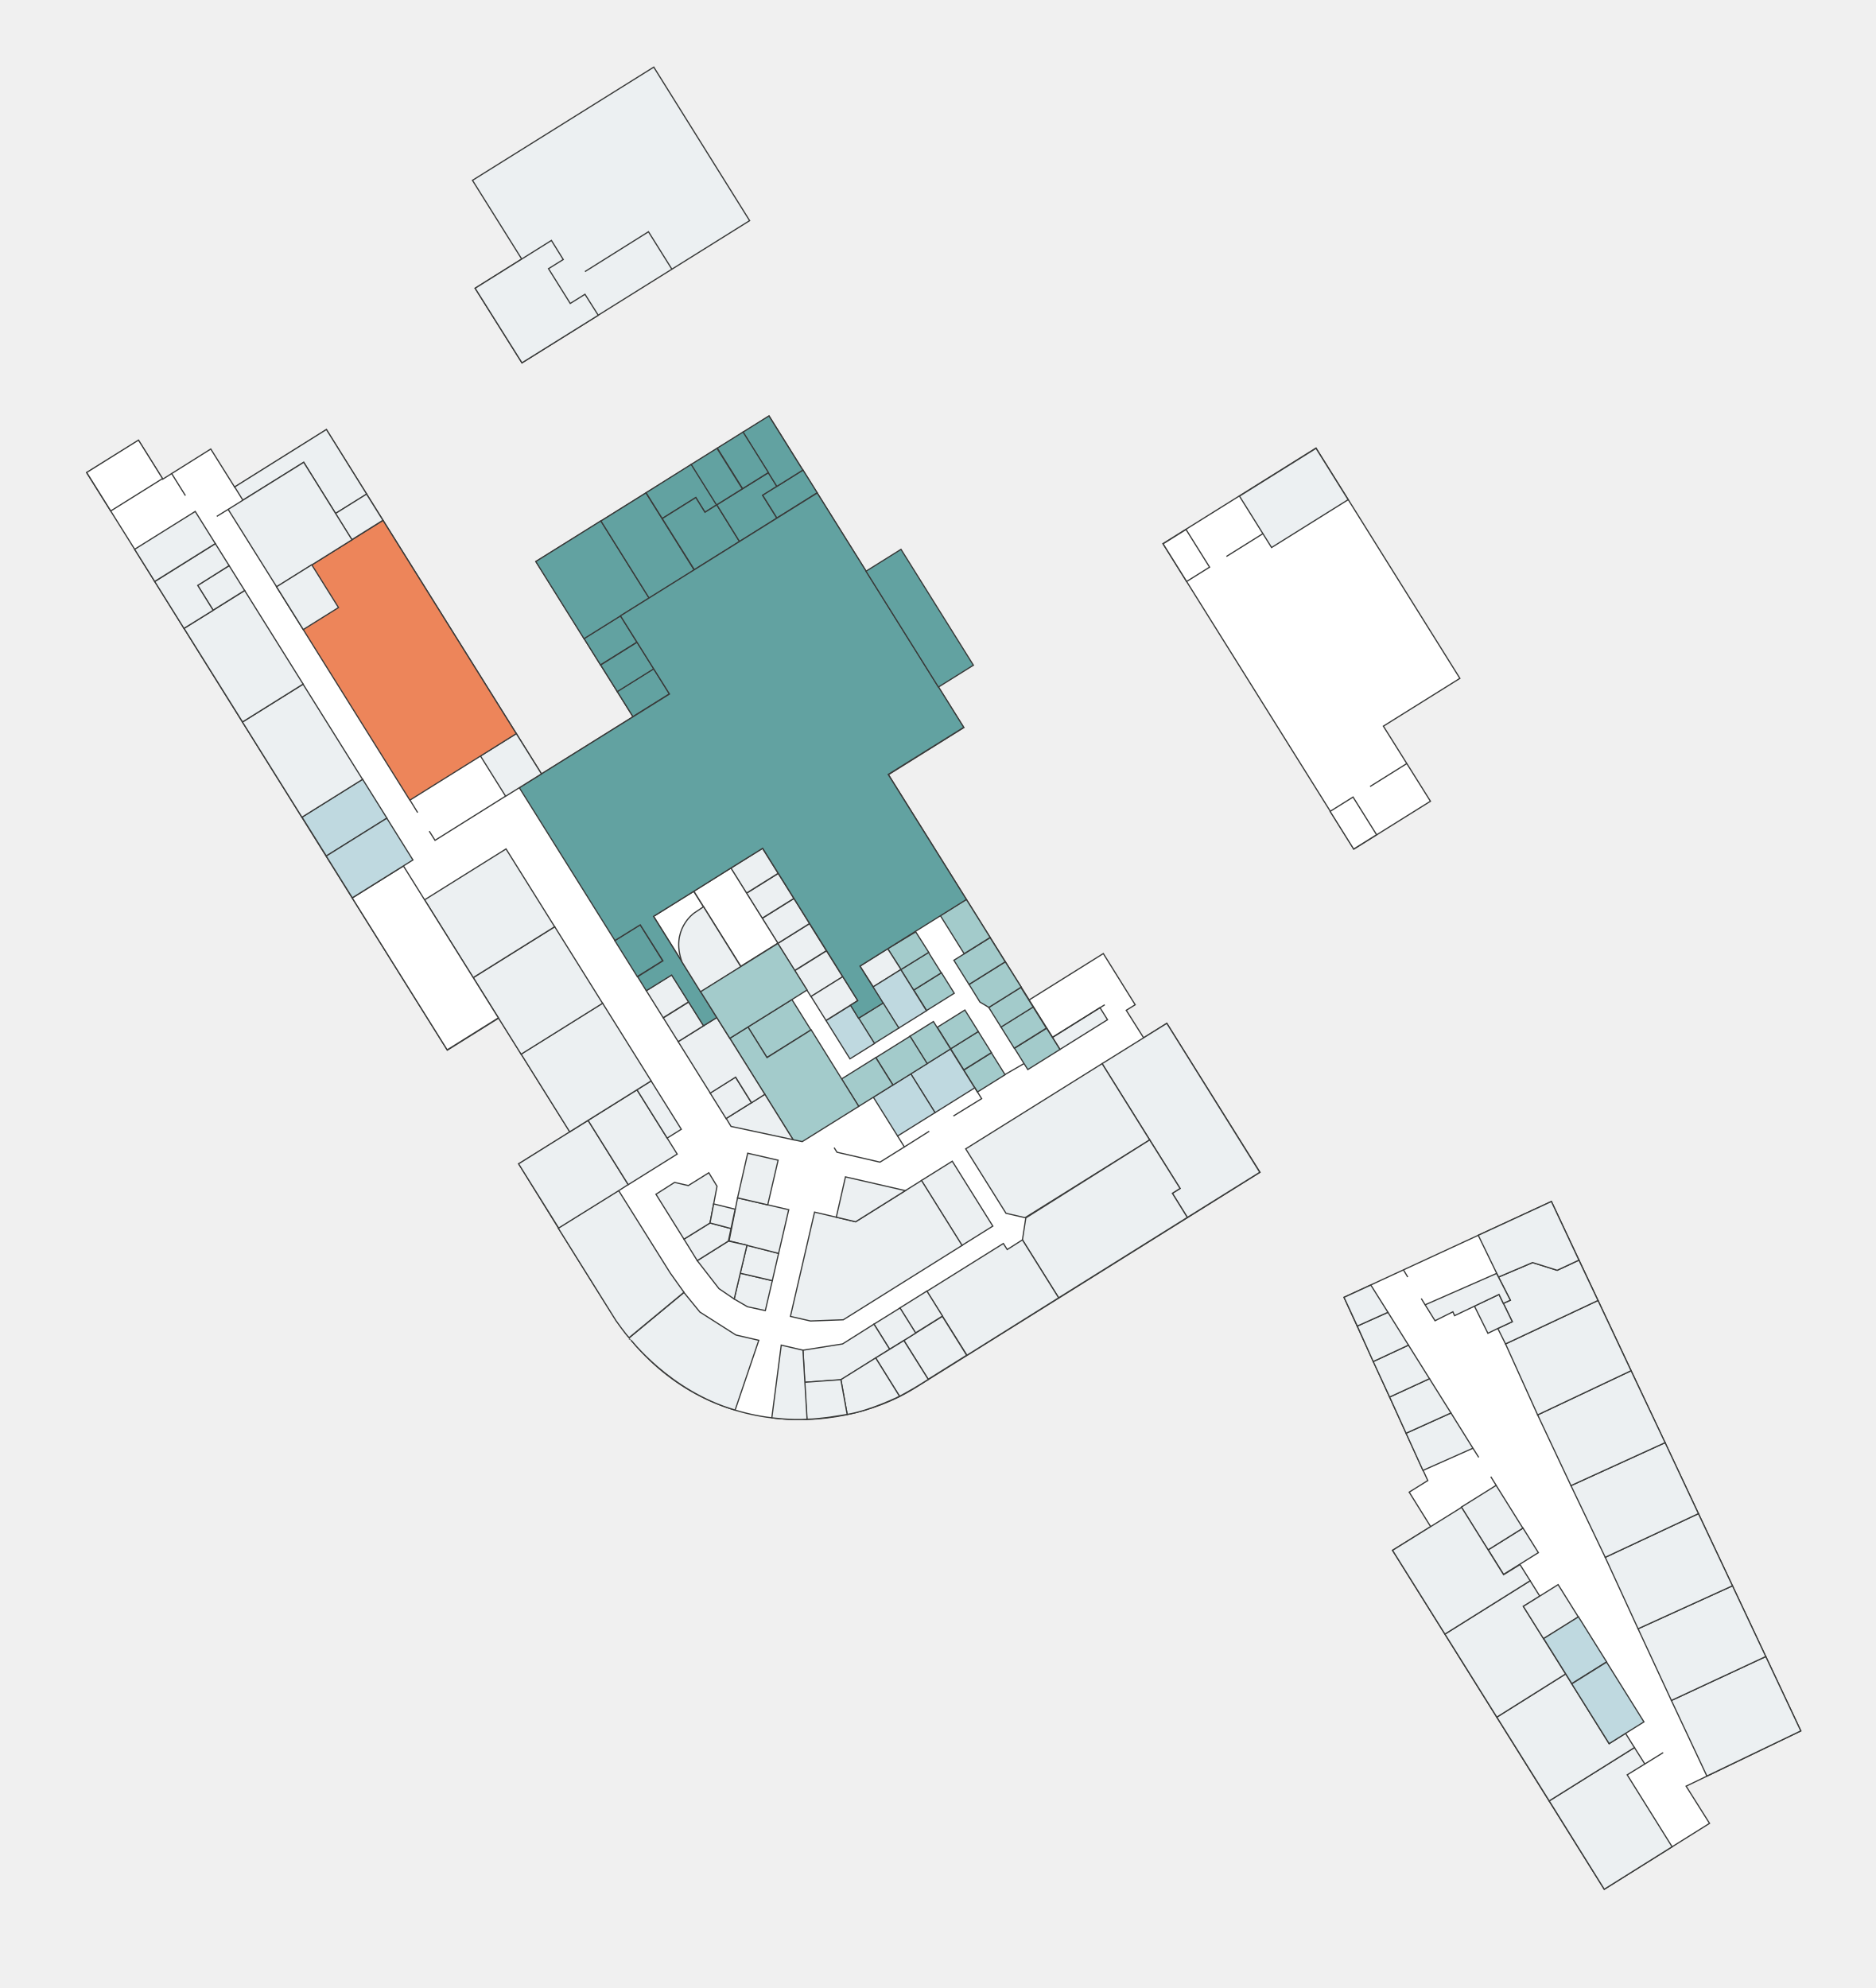
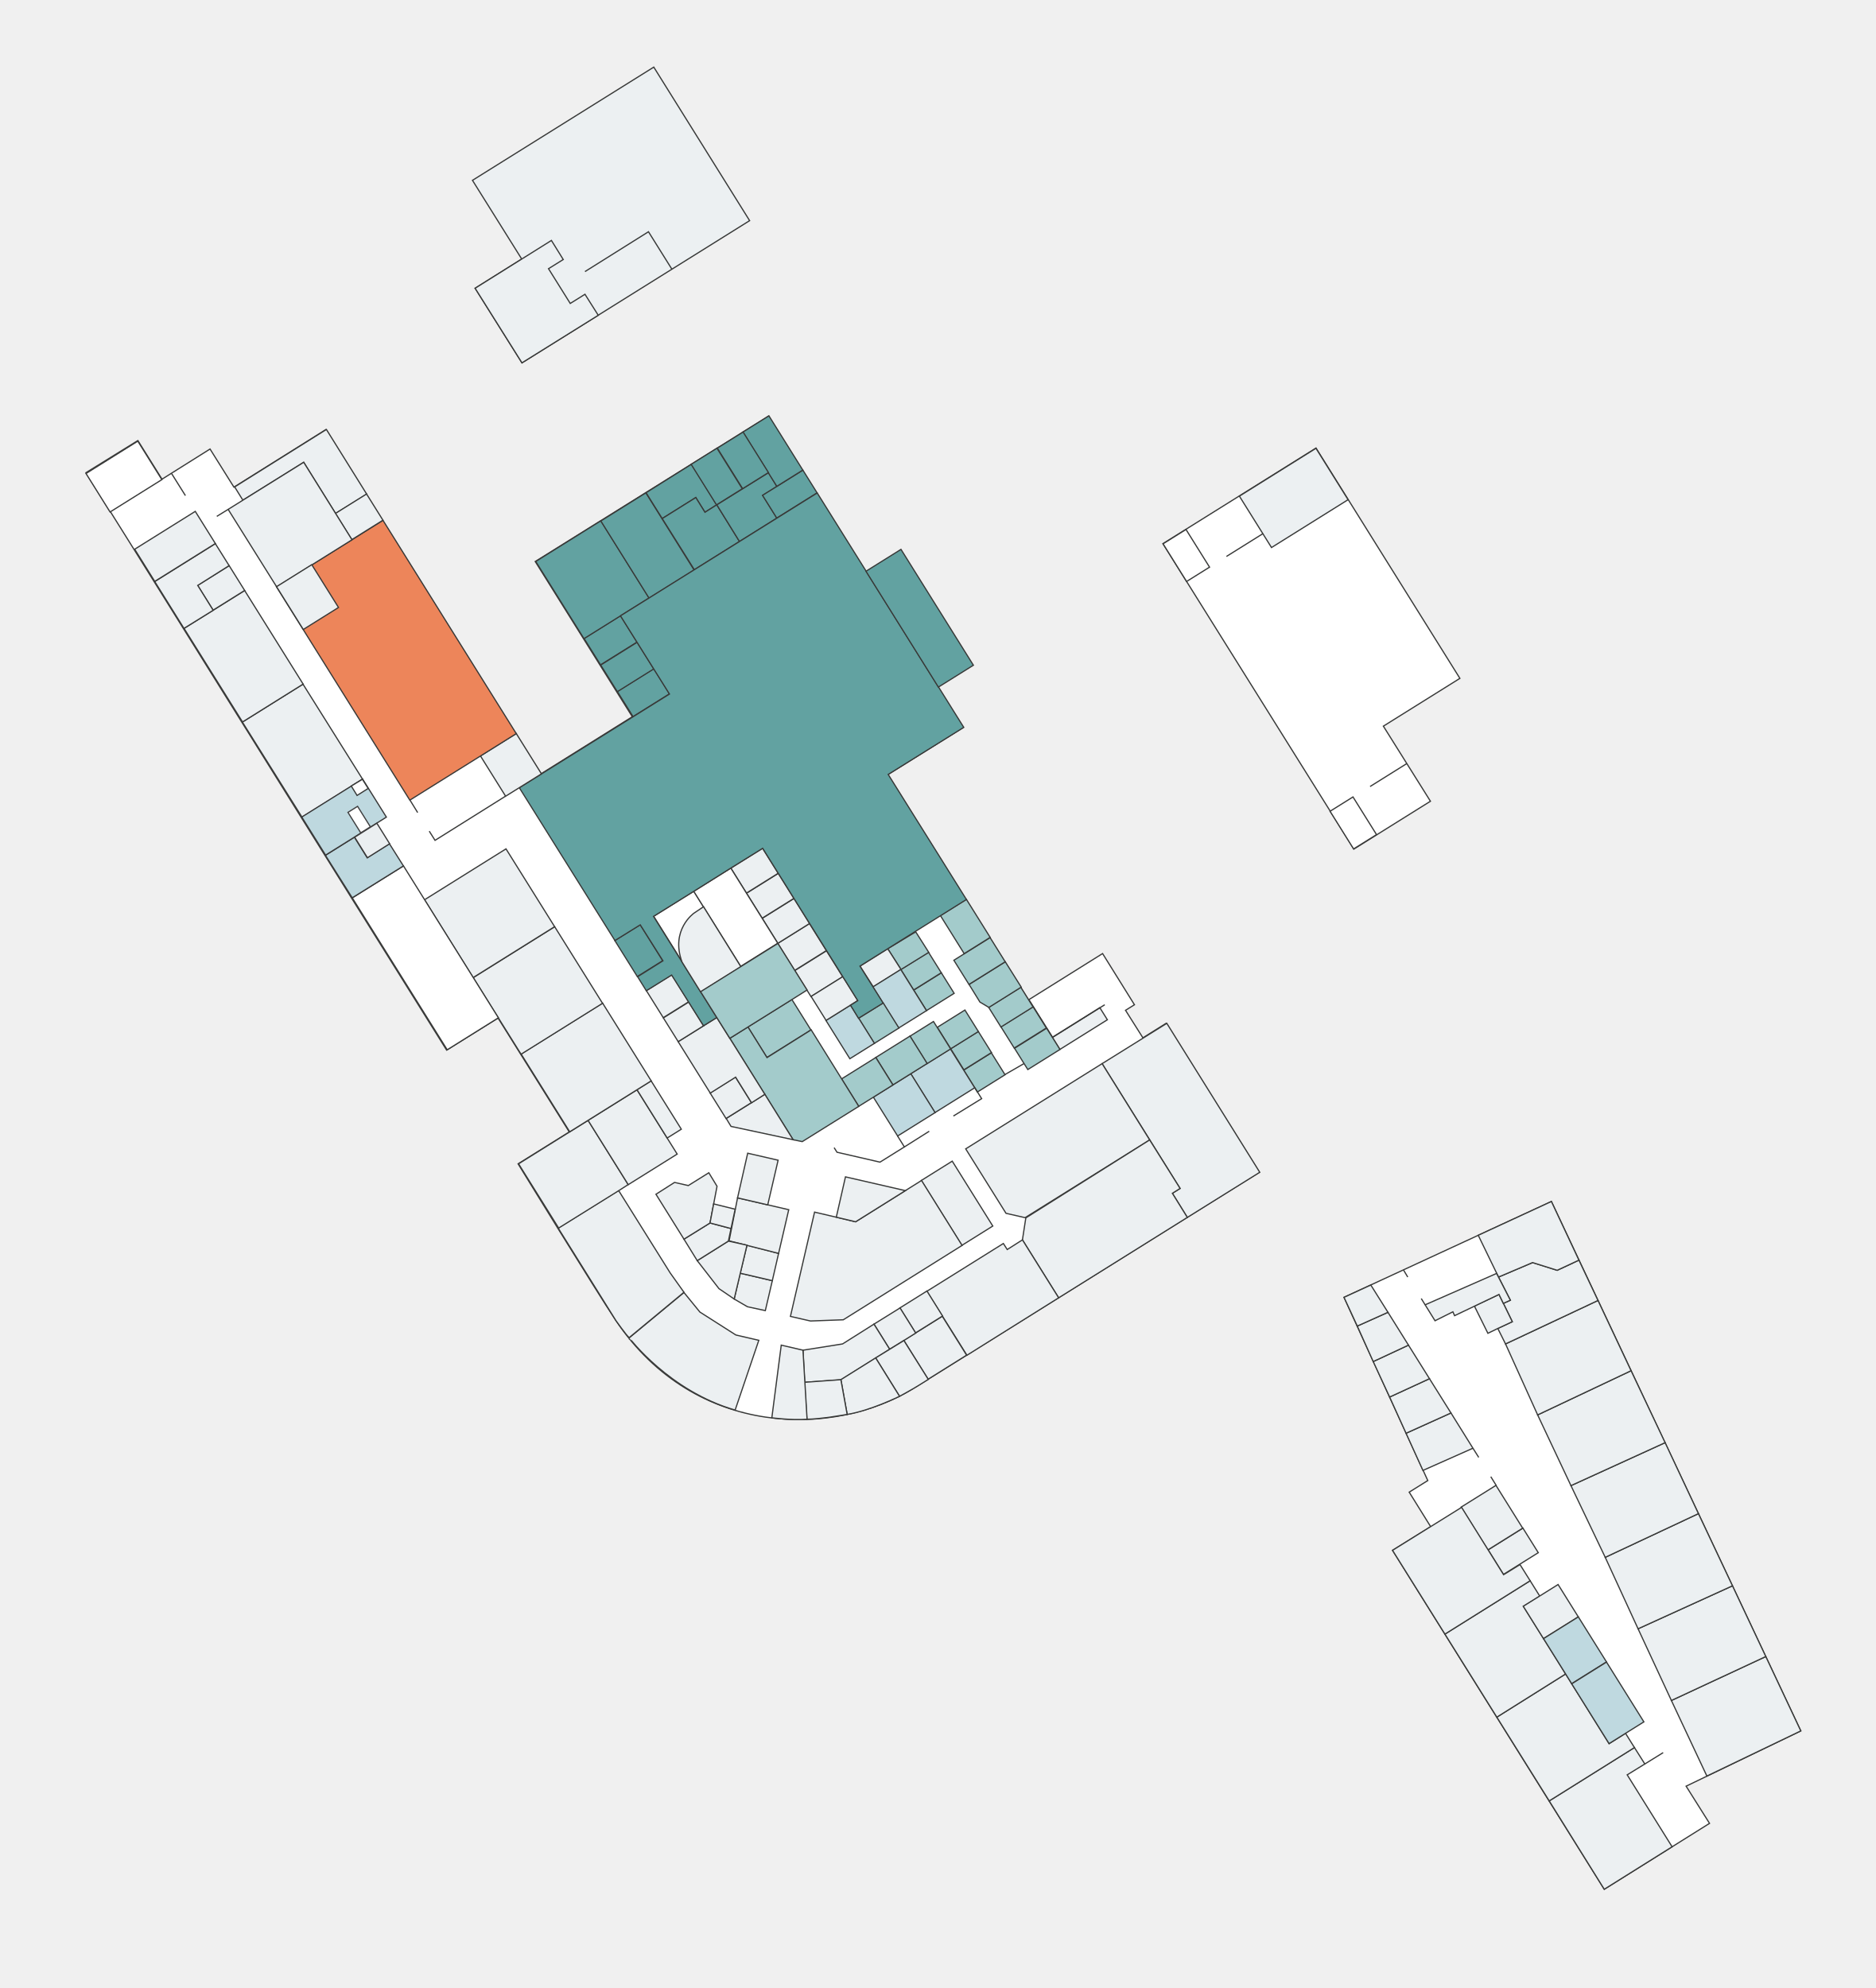
<svg xmlns="http://www.w3.org/2000/svg" version="1.1" id="Layer_1" x="0px" y="0px" viewBox="0 0 777 823.5" style="enable-background:new 0 0 777 823.5;" xml:space="preserve">
  <style type="text/css">
	.st0{fill:#FFFFFF;stroke:#383938;stroke-width:0.5;stroke-miterlimit:10;}
	.st1{fill:#ECF0F2;stroke:#383938;stroke-width:0.5;stroke-miterlimit:10;}
	.st2{fill:#BFD9E0;stroke:#383938;stroke-width:0.5;stroke-miterlimit:10;}
	.st3{fill:#A3CBCB;stroke:#383938;stroke-width:0.5;stroke-miterlimit:10;}
	.st4{fill:#62A2A1;stroke:#383938;stroke-width:0.5;stroke-miterlimit:10;}
	.st5{fill:#ED855A;stroke:#383938;stroke-width:0.5;stroke-miterlimit:10;}
	.st6{fill:none;stroke:#383938;stroke-width:0.5;stroke-miterlimit:10;}
+ 	.st7{fill:#BED8DF;stroke:#383838;stroke-width:0.5;stroke-miterlimit:10;}
+ 	.st8{fill:#EBEFF1;stroke:#383838;stroke-width:0.5;stroke-miterlimit:10;}
+ 	.st9{fill:#FFFFFF;stroke:#404041;stroke-width:0.5;stroke-miterlimit:10;}
</style>
-   <g id="locaux">
-     <polygon class="st0" points="642.6,497.7 745.9,717 698.4,739.9 708.1,755.3 664.5,782.6 576.8,642.2 592.6,632.4 583.7,618.1   591.4,613.3 556.7,537.4  " />
-     <path class="st0" d="M35.9,195.8l17.8,28.4l91.9,147.3l39.7,63.5l21.3-13.3l29.5,47.2l-21.2,13.2c0,0,32.4,52.8,40.5,64.9   c33.2,49.3,90.9,47.9,122.8,28.4c6-3.7,143.7-89.8,143.7-89.8l-38.6-61.7l-9.6,6l-7.2-11.4l3.7-2.3l-13.2-21.2l-30.7,19.2   l-58.3-93.3l31.2-19.5l-80.6-129L222,232.6l40.2,64.3l-37.9,23.7l-89.1-142.6l-38,23.8l-9.9-15.8l-19.9,12.5l-10-16L35.9,195.8z" />
-     <polygon class="st1" points="707,735.7 692.3,704.4 731.4,686.2 745.9,717  " />
-     <polygon class="st1" points="692.3,704.4 678.5,674.7 717.6,656.9 731.4,686.2  " />
-     <polygon class="st1" points="678.5,674.7 664.9,645.1 703.5,627 717.6,656.9  " />
-     <polygon class="st1" points="703.5,627 689.7,597.6 650.7,615.4 664.9,645.1  " />
-     <polygon class="st1" points="650.7,615.4 636.9,586.1 675.6,567.8 689.7,597.6  " />
-     <polygon class="st1" points="636.9,586.1 623.6,556.7 661.9,538.7 675.6,567.8  " />
-     <polygon class="st1" points="623.6,556.7 620.4,550.3 626.4,547.5 622.7,539.9 625.6,538.6 620.7,529 634.8,523 645,526.2 654,522   661.9,538.7  " />
-     <polygon class="st1" points="620.7,529 612.3,511.7 642.6,497.7 654,522 645,526.2 634.8,523  " />
-     <polygon class="st1" points="692.6,765 674,735.2 681.3,730.7 677,723.9 641.7,746 664.5,782.6  " />
-     <polygon class="st1" points="666.5,722.3 648.5,693.4 620,711.3 641.7,746 677,723.9 673.3,718  " />
-     <polygon class="st1" points="648.5,693.4 631,665.4 637.8,661.2 633.8,654.8 598.5,676.9 620,711.3  " />
-     <rect x="633.9" y="659.7" transform="matrix(0.848 -0.5299 0.5299 0.848 -256.1552 441.89)" class="st1" width="17" height="15.8" />
-     <rect x="644" y="672.6" transform="matrix(0.848 -0.5299 0.5299 0.848 -263.1331 449.6398)" class="st2" width="17" height="22" />
-     <rect x="618.4" y="636.6" transform="matrix(0.848 -0.5299 0.5299 0.848 -245.3128 429.8466)" class="st1" width="17" height="12" />
-     <rect x="609.6" y="618.2" transform="matrix(0.848 -0.5299 0.5299 0.848 -239.234 423.0944)" class="st1" width="17" height="20.9" />
-     <rect x="657.5" y="690.8" transform="matrix(0.848 -0.5299 0.5299 0.848 -272.5693 460.1216)" class="st2" width="17" height="29.2" />
-     <polygon class="st1" points="633.8,654.8 629.6,648.1 622.8,652.3 605.4,624.4 576.8,642.2 598.5,676.9  " />
-     <polygon class="st1" points="589.4,609.1 610.1,599.9 601,585.3 582.4,593.7  " />
-     <polygon class="st1" points="601,585.3 592.1,571.1 575.6,578.7 582.4,593.7  " />
-     <polygon class="st1" points="592.1,571.1 583.4,557.2 568.8,564 575.6,578.7  " />
-     <polygon class="st1" points="583.4,557.2 574.9,543.6 562.2,549.3 568.8,564  " />
-     <polygon class="st1" points="574.9,543.6 567.8,532.3 556.7,537.4 562.2,549.3  " />
-     <polygon class="st1" points="620.4,550.3 616.3,552.3 610.7,541 620.9,536.2 626.4,547.5  " />
-     <polygon class="st1" points="622.7,539.9 625.6,538.6 619.9,527.5 590.3,540.5 594.4,547.1 601.8,543.4 602.5,545 620.9,536.2  " />
-     <polygon class="st1" points="483.3,423.9 456.5,440.6 488.8,492.3 485.6,494.3 491.8,504.3 521.8,485.6  " />
-     <polygon class="st1" points="456.5,440.6 400,475.9 416.7,502.6 424.6,504.4 476.2,472.2  " />
-     <polygon class="st1" points="476.2,472.2 488.8,492.3 485.6,494.3 491.8,504.3 438.5,537.6 423.5,513.6 424.9,504.5  " />
-     <polygon class="st1" points="423.5,513.6 417.2,517.6 415.6,515.1 383.9,534.9 400.5,561.4 438.5,537.6  " />
-     <rect x="378" y="548.8" transform="matrix(0.848 -0.5299 0.5299 0.848 -236.9679 290.1552)" class="st1" width="18.8" height="19" />
-     <rect x="375" y="537.4" transform="matrix(0.848 -0.5299 0.5299 0.848 -230.0398 284.7951)" class="st1" width="13.2" height="12.2" />
-     <polygon class="st1" points="372.8,541.8 362,548.5 368.5,558.9 374.5,555.2 379.3,552.2  " />
-     <polygon class="st1" points="362,548.5 349,556.7 332.6,559.3 333.3,572.6 348.3,571.6 368.5,558.9  " />
-     <path class="st1" d="M362.7,562.5l9.9,15.9c0,0,4.8-2.6,7.4-4.2l4.5-2.8l-10.1-16.1L362.7,562.5z" />
-     <path class="st1" d="M372.6,578.4c0,0-12.2,6-21.7,7.5l-2.6-14.4l14.4-9L372.6,578.4z" />
-     <path class="st1" d="M350.9,585.9c0,0-11.1,2-16.7,2l-1-15.3l15.1-1.1L350.9,585.9z" />
-     <path class="st1" d="M332.6,559.3l-9-2.1l-3.9,30.1c0,0,8.1,1.1,14.6,0.6L332.6,559.3z" />
-     <path class="st1" d="M304.5,584.1l9.8-28.9l-9.5-2.2l-14.9-9.5l-6.6-8.1l-22.7,18.8C260.6,554.1,277.1,576.2,304.5,584.1z" />
-     <path class="st1" d="M260.6,554.1l22.7-18.8l-5.7-8l-21.4-34.2l-25,15.6l23.9,38.3C255.2,547.1,259.3,553,260.6,554.1z" />
-     <polygon class="st1" points="256.3,493.2 260.2,490.7 243.6,464.1 214.8,482.1 231.4,508.7  " />
-     <rect x="250.1" y="455.4" transform="matrix(0.848 -0.5299 0.5299 0.848 -209.8109 210.4486)" class="st1" width="23.9" height="31.4" />
-     <rect x="269.6" y="447.8" transform="matrix(0.848 -0.5299 0.5299 0.848 -202.0655 214.5482)" class="st1" width="6.9" height="23.6" />
-     <rect x="388.9" y="482.6" transform="matrix(0.848 -0.5299 0.5299 0.848 -203.8829 285.8496)" class="st1" width="15.1" height="31.7" />
-     <polygon class="st1" points="381.7,489 354.4,506.1 337.4,502.1 327.4,545.3 335.7,547.2 349.3,546.7 398.5,515.9  " />
-     <polygon class="st1" points="375,493.2 350.2,487.5 346.4,504.2 354.4,506.1  " />
-     <polygon class="st1" points="317,542.9 309.6,541.3 304.1,538.1 306.6,527.4 319.9,530.5  " />
-     <polygon class="st1" points="319.9,530.5 322.5,519.2 309.4,515.8 306.6,527.4  " />
-     <polygon class="st1" points="322.5,519.2 326.7,501.1 305.5,496.2 302,514  " />
-     <polygon class="st1" points="301.7,514.1 288.8,522.2 297.8,533.8 304.1,538.1 309.4,515.8  " />
-     <polygon class="st1" points="302.8,508.9 294.1,506.6 283.3,513.3 288.8,522.2 301.7,514.1  " />
-     <polygon class="st1" points="318,499.1 322.3,480.6 309.7,477.7 305.5,496.2  " />
-     <polygon class="st1" points="283.3,513.3 271.7,494.7 279.4,489.8 285.1,491.1 293.6,485.8 297,491.4 294.1,506.6  " />
-     <polygon class="st1" points="295.6,498.7 304.5,500.9 302.8,508.9 294.1,506.6  " />
-     <rect x="435.8" y="423.1" transform="matrix(0.848 -0.5299 0.5299 0.848 -157.8211 301.8331)" class="st1" width="23.2" height="5.9" />
-     <rect x="421.8" y="429.3" transform="matrix(0.848 -0.5299 0.5299 0.848 -164.9592 293.6989)" class="st3" width="15.7" height="10.4" />
-     <rect x="416.2" y="420.4" transform="matrix(0.848 -0.5299 0.5299 0.848 -161.1167 289.4315)" class="st3" width="15.7" height="10.4" />
-     <rect x="410.9" y="412.4" transform="matrix(0.848 -0.5299 0.5299 0.848 -157.4278 285.3348)" class="st3" width="15.7" height="9.6" />
-     <polygon class="st3" points="423,408.9 409.6,417.3 405.9,415.1 401.4,407.8 416.4,398.4  " />
-     <rect x="396.9" y="392.2" transform="matrix(0.848 -0.5299 0.5299 0.848 -149.2928 275.5107)" class="st3" width="17.7" height="11.8" />
-     <rect x="393.5" y="374.5" transform="matrix(0.848 -0.5299 0.5299 0.848 -142.642 270.217)" class="st3" width="12.7" height="18.6" />
-     <rect x="401" y="438.9" transform="matrix(0.848 -0.5299 0.5299 0.848 -173.4264 283.571)" class="st3" width="13.5" height="10.7" />
-     <rect x="395.5" y="430.1" transform="matrix(0.848 -0.5299 0.5299 0.848 -169.5432 279.293)" class="st3" width="13.5" height="10.3" />
-     <rect x="390" y="421.2" transform="matrix(0.848 -0.5299 0.5299 0.848 -165.7009 275.0255)" class="st3" width="13.5" height="10.5" />
-     <rect x="380.8" y="438.2" transform="matrix(0.848 -0.5299 0.5299 0.848 -177.9052 274.9865)" class="st2" width="19.4" height="19" />
-     <rect x="365.4" y="448.2" transform="matrix(0.848 -0.5299 0.5299 0.848 -185.6374 268.024)" class="st2" width="18.3" height="19" />
-     <rect x="379.6" y="425.2" transform="matrix(0.848 -0.5299 0.5299 0.848 -170.3321 269.8285)" class="st3" width="11.5" height="13.4" />
-     <rect x="365.1" y="432.7" transform="matrix(0.848 -0.5299 0.5299 0.848 -176.1013 264.6331)" class="st3" width="16.7" height="13.4" />
-     <rect x="350.9" y="441.5" transform="matrix(0.848 -0.5299 0.5299 0.848 -182.9293 258.4846)" class="st3" width="16.7" height="13.4" />
-     <rect x="380.2" y="405.8" transform="matrix(0.848 -0.5299 0.5299 0.848 -158.9279 267.4624)" class="st3" width="13.5" height="10" />
-     <rect x="374.8" y="397.3" transform="matrix(0.848 -0.5299 0.5299 0.848 -155.2238 263.3488)" class="st3" width="13.5" height="10" />
-     <polygon class="st3" points="367.7,393 373.2,401.6 384.7,394.5 379.3,386  " />
-     <polygon class="st1" points="356.2,400.2 361.7,408.8 373.2,401.6 367.7,393  " />
-     <rect x="365.9" y="403.7" transform="matrix(0.848 -0.5299 0.5299 0.848 -162.6318 260.4024)" class="st2" width="13.6" height="20.1" />
-     <rect x="358" y="417.7" transform="matrix(0.848 -0.5299 0.5299 0.848 -169.3098 257.2792)" class="st3" width="12" height="12.3" />
-     <rect x="346.2" y="418.2" transform="matrix(0.848 -0.5299 0.5299 0.848 -173.0243 251.5696)" class="st2" width="12" height="18.7" />
-     <rect x="331.4" y="397" transform="matrix(0.848 -0.5299 0.5299 0.848 -162.2021 241.019)" class="st1" width="15.5" height="12.7" />
-     <rect x="337.9" y="407.8" transform="matrix(0.848 -0.5299 0.5299 0.848 -166.6979 246.012)" class="st1" width="15.5" height="11.7" />
-     <rect x="324.5" y="385.7" transform="matrix(0.848 -0.5299 0.5299 0.848 -157.4156 235.7034)" class="st1" width="15.5" height="13.2" />
-     <rect x="317.8" y="375.4" transform="matrix(0.848 -0.5299 0.5299 0.848 -152.7116 230.4801)" class="st1" width="15.5" height="12.2" />
-     <rect x="311.3" y="365" transform="matrix(0.848 -0.5299 0.5299 0.848 -148.1929 225.4616)" class="st1" width="15.5" height="12.2" />
-     <rect x="304.8" y="354.6" transform="matrix(0.848 -0.5299 0.5299 0.848 -143.6734 220.4431)" class="st1" width="15.5" height="12.2" />
-     <rect x="312.1" y="418.6" transform="matrix(0.848 -0.5299 0.5299 0.848 -176.7063 235.8352)" class="st3" width="21.5" height="14.9" />
-     <polygon class="st3" points="309.8,425.4 302.3,430.1 328.5,472.1 332.3,472.9 355.7,458.3 336,426.6 317.7,438.1  " />
-     <polygon class="st1" points="328.5,472.1 302.8,466.6 300.8,463.3 316.8,453.3  " />
-     <rect x="296.5" y="448.5" transform="matrix(0.848 -0.5299 0.5299 0.848 -194.9768 229.5287)" class="st1" width="12.4" height="12.5" />
-     <polygon class="st1" points="316.8,453.3 311.3,456.8 304.7,446.2 294.2,452.8 280.9,431.5 296.9,421.5  " />
-     <rect x="276.9" y="417.5" transform="matrix(0.848 -0.5299 0.5299 0.848 -181.2904 214.3276)" class="st1" width="12.4" height="11.6" />
-     <rect x="270.3" y="406.1" transform="matrix(0.848 -0.5299 0.5299 0.848 -176.7032 209.2319)" class="st1" width="12.4" height="13.2" />
-     <rect x="258.4" y="385" transform="matrix(0.848 -0.5299 0.5299 0.848 -168.4816 200.0738)" class="st4" width="12.4" height="17.6" />
-     <rect x="279" y="371.6" transform="matrix(0.848 -0.5299 0.5299 0.848 -162.7777 212.3112)" class="st0" width="19.6" height="36.7" />
-     <rect x="295.8" y="361.6" transform="matrix(0.848 -0.5299 0.5299 0.848 -155.0491 219.2693)" class="st0" width="18.1" height="36.7" />
-     <rect x="222.9" y="423.2" transform="matrix(0.848 -0.5299 0.5299 0.848 -197.4432 195.8572)" class="st1" width="39.8" height="38" />
-     <rect x="202.9" y="391.6" transform="matrix(0.848 -0.5299 0.5299 0.848 -183.5427 180.4204)" class="st1" width="39.8" height="37.4" />
-     <rect x="182.9" y="359.3" transform="matrix(0.848 -0.5299 0.5299 0.848 -169.6367 164.9776)" class="st1" width="39.8" height="38" />
-     <rect x="163.7" y="359.7" transform="matrix(0.848 -0.5299 0.5299 0.848 -183.5126 153.6885)" class="st0" width="25" height="74.2" />
-     <rect x="257.6" y="280.8" transform="matrix(0.848 -0.5299 0.5299 0.848 -111.5908 184.806)" class="st4" width="17.8" height="12.3" />
-     <rect x="244" y="258.8" transform="matrix(0.848 -0.5299 0.5299 0.848 -102.1532 174.3252)" class="st4" width="17.8" height="12.9" />
-     <rect x="229.5" y="221.3" transform="matrix(0.848 -0.5299 0.5299 0.848 -89.9627 166.5548)" class="st4" width="31.8" height="37.7" />
-     <rect x="257.2" y="207.1" transform="matrix(0.848 -0.5299 0.5299 0.848 -78.9443 176.4766)" class="st4" width="22" height="37.7" />
-     <rect x="250.9" y="269.8" transform="matrix(0.848 -0.5299 0.5299 0.848 -106.9255 179.6253)" class="st4" width="17.8" height="13" />
-     <polygon class="st4" points="274.3,214.8 288.2,206.1 292,212.2 296.9,209.1 286.4,192.3 267.6,204.1  " />
-     <polygon class="st4" points="292,212.2 296.9,209.1 306.3,224.3 287.6,236 274.3,214.8 288.2,206.1  " />
-     <polygon class="st4" points="306.3,224.3 321.8,214.6 315.9,205.2 321.8,201.5 318.3,195.8 296.9,209.1  " />
-     <rect x="317.4" y="199.1" transform="matrix(0.848 -0.5299 0.5299 0.848 -58.7526 204.5032)" class="st4" width="19.7" height="11.1" />
-     <rect x="313.8" y="173.6" transform="matrix(0.848 -0.5299 0.5299 0.848 -50.3617 198.0663)" class="st4" width="12.7" height="26.5" />
-     <rect x="301.4" y="180.8" transform="matrix(0.848 -0.5299 0.5299 0.848 -54.2976 192.0191)" class="st4" width="12.6" height="19.8" />
-     <rect x="290.6" y="187.5" transform="matrix(0.848 -0.5299 0.5299 0.848 -59.4905 187.3634)" class="st4" width="12.6" height="19.8" />
-     <polygon class="st4" points="290.2,410.8 296.9,421.5 291.4,424.9 278.2,403.9 267.7,410.4 264.1,404.6 274.6,398 265.2,383.1   254.7,389.6 215.1,326.3 277.3,287.5 257,255.1 338.5,204.2 399.2,301.3 367.9,320.8 400.3,372.6 379.2,385.8 356.2,400.2   365.8,415.5 355.6,421.8 352.3,416.4 355.3,414.5 315.9,351.4 302.7,359.6 302.7,359.6 287.4,369.2 287.4,369.2 270.7,379.6  " />
-     <rect x="372.4" y="227.8" transform="matrix(0.848 -0.5299 0.5299 0.848 -77.8057 240.7772)" class="st4" width="17.1" height="56.6" />
-     <polygon class="st0" points="560.8,351.7 481.7,225.2 545.1,185.6 604.7,281 573,300.8 592.5,331.9  " />
-     <rect x="555" y="331.7" transform="matrix(0.848 -0.5299 0.5299 0.848 -95.4618 348.9177)" class="st0" width="11.2" height="18.4" />
-     <rect x="485.8" y="220.9" transform="matrix(0.848 -0.5299 0.5299 0.848 -47.2457 295.3688)" class="st0" width="11.2" height="18.4" />
-     <rect x="517.2" y="193.7" transform="matrix(0.848 -0.5299 0.5299 0.848 -27.8311 315.3292)" class="st1" width="37.4" height="25.1" />
-     <rect x="202.9" y="307" transform="matrix(0.848 -0.5299 0.5299 0.848 -135.7378 160.315)" class="st1" width="17.5" height="19.7" />
-     <rect x="138.2" y="221.4" transform="matrix(0.848 -0.5299 0.5299 0.848 -119.9669 128.5851)" class="st5" width="52" height="104.2" />
-     <polygon class="st1" points="97.2,201.7 100.6,207.2 125.8,191.5 139,212.7 151.9,204.7 135.2,177.9  " />
-     <rect x="141.2" y="207.7" transform="matrix(0.848 -0.5299 0.5299 0.848 -90.8577 111.4065)" class="st1" width="15.2" height="12.8" />
-     <polygon class="st1" points="125.8,191.5 100.6,207.2 94.5,211 114.6,243.1 145.8,223.6  " />
-     <rect x="39" y="187.6" transform="matrix(0.848 -0.5299 0.5299 0.848 -96.5742 57.2945)" class="st0" width="25.3" height="18.8" />
-     <rect x="127.9" y="329.2" transform="matrix(0.848 -0.5299 0.5299 0.848 -157.8071 127.0936)" class="st2" width="29.6" height="19" />
-     <rect x="110.5" y="287.7" transform="matrix(0.848 -0.5299 0.5299 0.848 -145.7274 113.6758)" class="st1" width="29.6" height="46.5" />
-     <rect x="86.1" y="249" transform="matrix(0.848 -0.5299 0.5299 0.848 -128.714 94.7784)" class="st1" width="29.6" height="45.7" />
-     <rect x="138.3" y="345.2" transform="matrix(0.848 -0.5299 0.5299 0.848 -165.0766 135.1677)" class="st2" width="29.6" height="20.4" />
-     <rect x="83.9" y="237.5" transform="matrix(0.848 -0.5299 0.5299 0.848 -115.1459 85.5484)" class="st1" width="15.4" height="12.1" />
-     <polygon class="st1" points="94.9,234.3 89.2,225.2 64.1,240.9 76.2,260.3 88.3,252.8 81.9,242.5  " />
-     <rect x="57.7" y="218.5" transform="matrix(0.848 -0.5299 0.5299 0.848 -108.9497 72.8262)" class="st1" width="29.6" height="15.7" />
-     <polygon class="st1" points="270.8,27.8 195.7,74.7 216.1,107.3 196.8,119.4 216.2,150.3 310.5,91.4  " />
-     <polygon class="st1" points="196.8,119.4 228.4,99.6 233.3,107.5 227.2,111.3 236.2,125.7 242.3,121.9 247.8,130.6 216.2,150.3   " />
-     <rect x="118.8" y="236.9" transform="matrix(0.848 -0.5299 0.5299 0.848 -111.7316 105.1228)" class="st1" width="17.2" height="20.9" />
-     <path class="st1" d="M291.4,375.6l-4,2.7c0,0-9.8,6.9-4.9,20.2l7.7,12.4l16.7-10.4L291.4,375.6z" />
-     <polygon class="st3" points="290.2,410.8 302.3,430.1 328.1,414 334.3,410.1 322.2,390.8  " />
-   </g>
+   <polygon class="st0" points="642.6,497.7 745.9,717 698.4,739.9 708.1,755.3 664.5,782.6 576.8,642.2 592.6,632.4 583.7,618.1  591.4,613.3 556.7,537.4 " />
+   <path class="st0" d="M35.6,195.8l17.8,28.4l91.9,147.3L185,435l21.3-13.3l29.5,47.2l-21.2,13.2c0,0,32.4,52.8,40.5,64.9  c33.2,49.3,90.9,47.9,122.8,28.4c6-3.7,143.7-89.8,143.7-89.8L483,423.9l-9.6,6l-7.2-11.4l3.7-2.3L456.7,395L426,414.2l-58.3-93.3  l31.2-19.5l-80.6-129l-96.6,60.2l40.2,64.3L224,320.6L134.9,178l-38,23.8L87,186l-19.9,12.5l-10-16L35.6,195.8z" />
+   <polygon class="st1" points="707,735.7 692.3,704.4 731.4,686.2 745.9,717 " />
+   <polygon class="st1" points="692.3,704.4 678.5,674.7 717.6,656.9 731.4,686.2 " />
+   <polygon class="st1" points="678.5,674.7 664.9,645.1 703.5,627 717.6,656.9 " />
+   <polygon class="st1" points="703.5,627 689.7,597.6 650.7,615.4 664.9,645.1 " />
+   <polygon class="st1" points="650.7,615.4 636.9,586.1 675.6,567.8 689.7,597.6 " />
+   <polygon class="st1" points="636.9,586.1 623.6,556.7 661.9,538.7 675.6,567.8 " />
+   <polygon class="st1" points="623.6,556.7 620.4,550.3 626.4,547.5 622.7,539.9 625.6,538.6 620.7,529 634.8,523 645,526.2 654,522  661.9,538.7 " />
+   <polygon class="st1" points="620.7,529 612.3,511.7 642.6,497.7 654,522 645,526.2 634.8,523 " />
+   <polygon class="st1" points="692.6,765 674,735.2 681.3,730.7 677,723.9 641.7,746 664.5,782.6 " />
+   <polygon class="st1" points="666.5,722.3 648.5,693.4 620,711.3 641.7,746 677,723.9 673.3,718 " />
+   <polygon class="st1" points="648.5,693.4 631,665.4 637.8,661.2 633.8,654.8 598.5,676.9 620,711.3 " />
+   <rect x="633.9" y="659.7" transform="matrix(0.848 -0.5299 0.5299 0.848 -256.1666 441.8505)" class="st1" width="17" height="15.8" />
+   <rect x="643.9" y="672.6" transform="matrix(0.848 -0.5299 0.5299 0.848 -263.0978 449.6104)" class="st2" width="17" height="22" />
+   <rect x="618.3" y="636.6" transform="matrix(0.848 -0.5299 0.5299 0.848 -245.2653 429.8071)" class="st1" width="17" height="12" />
+   <rect x="609.5" y="618.2" transform="matrix(0.848 -0.5299 0.5299 0.848 -239.223 423.0416)" class="st1" width="17" height="20.9" />
+   <rect x="657.5" y="690.8" transform="matrix(0.848 -0.5299 0.5299 0.848 -272.5968 460.1131)" class="st2" width="17" height="29.2" />
+   <polygon class="st1" points="633.8,654.8 629.6,648.1 622.8,652.3 605.4,624.4 576.8,642.2 598.5,676.9 " />
+   <polygon class="st1" points="589.4,609.1 610.1,599.9 601,585.3 582.4,593.7 " />
+   <polygon class="st1" points="601,585.3 592.1,571.1 575.6,578.7 582.4,593.7 " />
+   <polygon class="st1" points="592.1,571.1 583.4,557.2 568.8,564 575.6,578.7 " />
+   <polygon class="st1" points="583.4,557.2 574.9,543.6 562.2,549.3 568.8,564 " />
+   <polygon class="st1" points="574.9,543.6 567.8,532.3 556.7,537.4 562.2,549.3 " />
+   <polygon class="st1" points="620.4,550.3 616.3,552.3 610.7,541 620.9,536.2 626.4,547.5 " />
+   <polygon class="st1" points="622.7,539.9 625.6,538.6 619.9,527.5 590.3,540.5 594.4,547.1 601.8,543.4 602.5,545 620.9,536.2 " />
+   <polygon class="st1" points="483.3,423.9 456.5,440.6 488.8,492.3 485.6,494.3 491.8,504.3 521.8,485.6 " />
+   <polygon class="st1" points="456.5,440.6 400,475.9 416.7,502.6 424.6,504.4 476.2,472.2 " />
+   <polygon class="st1" points="476.2,472.2 488.8,492.3 485.6,494.3 491.8,504.3 438.5,537.6 423.5,513.6 424.9,504.5 " />
+   <polygon class="st1" points="423.5,513.6 417.2,517.6 415.6,515.1 383.9,534.9 400.5,561.4 438.5,537.6 " />
+   <rect x="378" y="548.8" transform="matrix(0.848 -0.5299 0.5299 0.848 -236.9918 290.1262)" class="st1" width="18.8" height="19" />
+   <rect x="375" y="537.4" transform="matrix(0.848 -0.5299 0.5299 0.848 -230.0156 284.7806)" class="st1" width="13.2" height="12.2" />
+   <polygon class="st1" points="372.8,541.8 362,548.5 368.5,558.9 374.5,555.2 379.3,552.2 " />
+   <polygon class="st1" points="362,548.5 349,556.7 332.6,559.3 333.3,572.6 348.3,571.6 368.5,558.9 " />
+   <path class="st1" d="M362.7,562.5l9.9,15.9c0,0,4.8-2.6,7.4-4.2l4.5-2.8l-10.1-16.1L362.7,562.5z" />
+   <path class="st1" d="M372.6,578.4c0,0-12.2,6-21.7,7.5l-2.6-14.4l14.4-9L372.6,578.4z" />
+   <path class="st1" d="M350.9,585.9c0,0-11.1,2-16.7,2l-1-15.3l15.1-1.1L350.9,585.9z" />
+   <path class="st1" d="M332.6,559.3l-9-2.1l-3.9,30.1c0,0,8.1,1.1,14.6,0.6L332.6,559.3z" />
+   <path class="st1" d="M304.5,584.1l9.8-28.9l-9.5-2.2l-14.9-9.5l-6.6-8.1l-22.7,18.8C260.6,554.1,277.1,576.2,304.5,584.1z" />
+   <path class="st1" d="M260.6,554.1l22.7-18.8l-5.7-8l-21.4-34.2l-25,15.6l23.9,38.3C255.2,547.1,259.3,553,260.6,554.1z" />
+   <polygon class="st1" points="256.3,493.2 260.2,490.7 243.6,464.1 214.8,482.1 231.4,508.7 " />
+   <rect x="250.1" y="455.4" transform="matrix(0.848 -0.5299 0.5299 0.848 -209.814 210.4463)" class="st1" width="23.9" height="31.4" />
+   <rect x="269.6" y="447.8" transform="matrix(0.848 -0.5299 0.5299 0.848 -202.0614 214.52)" class="st1" width="6.9" height="23.6" />
+   <rect x="388.9" y="482.6" transform="matrix(0.848 -0.5299 0.5299 0.848 -203.8992 285.8241)" class="st1" width="15.1" height="31.7" />
+   <polygon class="st1" points="381.7,489 354.4,506.1 337.4,502.1 327.4,545.3 335.7,547.2 349.3,546.7 398.5,515.9 " />
+   <polygon class="st1" points="375,493.2 350.2,487.5 346.4,504.2 354.4,506.1 " />
+   <polygon class="st1" points="317,542.9 309.6,541.3 304.1,538.1 306.6,527.4 319.9,530.5 " />
+   <polygon class="st1" points="319.9,530.5 322.5,519.2 309.4,515.8 306.6,527.4 " />
+   <polygon class="st1" points="322.5,519.2 326.7,501.1 305.5,496.2 302,514 " />
+   <polygon class="st1" points="301.7,514.1 288.8,522.2 297.8,533.8 304.1,538.1 309.4,515.8 " />
+   <polygon class="st1" points="302.8,508.9 294.1,506.6 283.3,513.3 288.8,522.2 301.7,514.1 " />
+   <polygon class="st1" points="318,499.1 322.3,480.6 309.7,477.7 305.5,496.2 " />
+   <polygon class="st1" points="283.3,513.3 271.7,494.7 279.4,489.8 285.1,491.1 293.6,485.8 297,491.4 294.1,506.6 " />
+   <polygon class="st1" points="295.6,498.7 304.5,500.9 302.8,508.9 294.1,506.6 " />
+   <rect x="435.7" y="423.1" transform="matrix(0.848 -0.5299 0.5299 0.848 -157.7921 301.7956)" class="st1" width="23.2" height="5.9" />
+   <rect x="421.8" y="429.3" transform="matrix(0.848 -0.5299 0.5299 0.848 -164.9547 293.6913)" class="st3" width="15.7" height="10.4" />
+   <rect x="416.2" y="420.4" transform="matrix(0.848 -0.5299 0.5299 0.848 -161.1207 289.3675)" class="st3" width="15.7" height="10.4" />
+   <rect x="410.9" y="412.4" transform="matrix(0.848 -0.5299 0.5299 0.848 -157.462 285.3037)" class="st3" width="15.7" height="9.6" />
+   <polygon class="st3" points="423,408.9 409.6,417.3 405.9,415.1 401.4,407.8 416.4,398.4 " />
+   <rect x="396.9" y="392.2" transform="matrix(0.848 -0.5299 0.5299 0.848 -149.3003 275.502)" class="st3" width="17.7" height="11.8" />
+   <rect x="393.5" y="374.5" transform="matrix(0.848 -0.5299 0.5299 0.848 -142.6268 270.1876)" class="st3" width="12.7" height="18.6" />
+   <rect x="401" y="438.9" transform="matrix(0.848 -0.5299 0.5299 0.848 -173.4424 283.5817)" class="st3" width="13.5" height="10.7" />
+   <rect x="395.5" y="430.1" transform="matrix(0.848 -0.5299 0.5299 0.848 -169.5187 279.2737)" class="st3" width="13.5" height="10.3" />
+   <rect x="390" y="421.2" transform="matrix(0.848 -0.5299 0.5299 0.848 -165.6806 275.0276)" class="st3" width="13.5" height="10.5" />
+   <rect x="380.8" y="438.2" transform="matrix(0.848 -0.5299 0.5299 0.848 -177.9131 274.9543)" class="st2" width="19.4" height="19" />
+   <rect x="365.4" y="448.2" transform="matrix(0.848 -0.5299 0.5299 0.848 -185.6212 268.0123)" class="st2" width="18.3" height="19" />
+   <rect x="379.6" y="425.2" transform="matrix(0.848 -0.5299 0.5299 0.848 -170.3108 269.8114)" class="st3" width="11.5" height="13.4" />
+   <rect x="365.1" y="432.6" transform="matrix(0.848 -0.5299 0.5299 0.848 -176.0757 264.6478)" class="st3" width="16.7" height="13.4" />
+   <rect x="350.9" y="441.5" transform="matrix(0.848 -0.5299 0.5299 0.848 -182.9183 258.4624)" class="st3" width="16.7" height="13.4" />
+   <rect x="380.1" y="405.8" transform="matrix(0.848 -0.5299 0.5299 0.848 -158.8857 267.4414)" class="st3" width="13.5" height="10" />
+   <rect x="374.8" y="397.3" transform="matrix(0.848 -0.5299 0.5299 0.848 -155.2198 263.3052)" class="st3" width="13.5" height="10" />
+   <polygon class="st3" points="367.7,393 373.2,401.6 384.7,394.5 379.3,386 " />
+   <polygon class="st1" points="356.2,400.2 361.7,408.8 373.2,401.6 367.7,393 " />
+   <rect x="365.9" y="403.7" transform="matrix(0.848 -0.5299 0.5299 0.848 -162.6331 260.3581)" class="st2" width="13.6" height="20.1" />
+   <rect x="358" y="417.7" transform="matrix(0.848 -0.5299 0.5299 0.848 -169.2824 257.2733)" class="st3" width="12" height="12.3" />
+   <rect x="346.2" y="418.1" transform="matrix(0.848 -0.5299 0.5299 0.848 -173.02 251.6005)" class="st2" width="12" height="18.7" />
+   <rect x="331.4" y="397" transform="matrix(0.848 -0.5299 0.5299 0.848 -162.2043 241.0047)" class="st1" width="15.5" height="12.7" />
+   <rect x="337.9" y="407.8" transform="matrix(0.848 -0.5299 0.5299 0.848 -166.6697 245.9981)" class="st1" width="15.5" height="11.7" />
+   <rect x="324.5" y="385.7" transform="matrix(0.848 -0.5299 0.5299 0.848 -157.4109 235.6615)" class="st1" width="15.5" height="13.2" />
+   <rect x="317.8" y="375.4" transform="matrix(0.848 -0.5299 0.5299 0.848 -152.6892 230.4648)" class="st1" width="15.5" height="12.2" />
+   <rect x="311.3" y="365" transform="matrix(0.848 -0.5299 0.5299 0.848 -148.1699 225.4387)" class="st1" width="15.5" height="12.2" />
+   <rect x="304.8" y="354.6" transform="matrix(0.848 -0.5299 0.5299 0.848 -143.6504 220.413)" class="st1" width="15.5" height="12.2" />
+   <rect x="312.1" y="418.6" transform="matrix(0.848 -0.5299 0.5299 0.848 -176.7119 235.8179)" class="st3" width="21.5" height="14.9" />
+   <polygon class="st3" points="309.8,425.4 302.3,430.1 328.5,472.1 332.3,472.9 355.7,458.3 336,426.6 317.7,438.1 " />
+   <polygon class="st1" points="328.5,472.1 302.8,466.6 300.8,463.3 316.8,453.3 " />
+   <rect x="296.5" y="448.5" transform="matrix(0.848 -0.5299 0.5299 0.848 -194.9872 229.5026)" class="st1" width="12.4" height="12.5" />
+   <polygon class="st1" points="316.8,453.3 311.3,456.8 304.7,446.2 294.2,452.8 280.9,431.5 296.9,421.5 " />
+   <rect x="276.9" y="417.5" transform="matrix(0.848 -0.5299 0.5299 0.848 -181.2809 214.3318)" class="st1" width="12.4" height="11.6" />
+   <rect x="270.3" y="406.1" transform="matrix(0.848 -0.5299 0.5299 0.848 -176.6775 209.2115)" class="st1" width="12.4" height="13.2" />
+   <rect x="258.4" y="385" transform="matrix(0.848 -0.5299 0.5299 0.848 -168.4787 200.0446)" class="st4" width="12.4" height="17.6" />
+   <rect x="279" y="371.6" transform="matrix(0.848 -0.5299 0.5299 0.848 -162.7628 212.2759)" class="st0" width="19.6" height="36.7" />
+   <rect x="295.7" y="361.6" transform="matrix(0.848 -0.5299 0.5299 0.848 -155.0119 219.2523)" class="st0" width="18.1" height="36.7" />
+   <rect x="222.9" y="423.2" transform="matrix(0.848 -0.5299 0.5299 0.848 -197.4285 195.8432)" class="st1" width="39.8" height="38" />
+   <rect x="202.9" y="391.6" transform="matrix(0.848 -0.5299 0.5299 0.848 -183.5627 180.4182)" class="st1" width="39.8" height="37.4" />
+   <rect x="182.9" y="359.3" transform="matrix(0.848 -0.5299 0.5299 0.848 -169.6559 164.9542)" class="st1" width="39.8" height="38" />
+   <rect x="163.7" y="359.7" transform="matrix(0.848 -0.5299 0.5299 0.848 -183.5031 153.6528)" class="st0" width="25" height="74.2" />
+   <rect x="257.6" y="280.8" transform="matrix(0.848 -0.5299 0.5299 0.848 -111.5522 184.8003)" class="st4" width="17.8" height="12.3" />
+   <rect x="244" y="258.8" transform="matrix(0.848 -0.5299 0.5299 0.848 -102.1314 174.3027)" class="st4" width="17.8" height="12.9" />
+   <rect x="229.5" y="221.3" transform="matrix(0.848 -0.5299 0.5299 0.848 -89.9754 166.533)" class="st4" width="31.8" height="37.7" />
+   <rect x="257.2" y="207.1" transform="matrix(0.848 -0.5299 0.5299 0.848 -78.9807 176.4722)" class="st4" width="22" height="37.7" />
+   <rect x="250.9" y="269.8" transform="matrix(0.848 -0.5299 0.5299 0.848 -106.9144 179.6511)" class="st4" width="17.8" height="13" />
+   <polygon class="st4" points="274.3,214.8 288.2,206.1 292,212.2 296.9,209.1 286.4,192.3 267.6,204.1 " />
+   <polygon class="st4" points="292,212.2 296.9,209.1 306.3,224.3 287.6,236 274.3,214.8 288.2,206.1 " />
+   <polygon class="st4" points="306.3,224.3 321.8,214.6 315.9,205.2 321.8,201.5 318.3,195.8 296.9,209.1 " />
+   <rect x="317.3" y="199.1" transform="matrix(0.848 -0.5299 0.5299 0.848 -58.717 204.4862)" class="st4" width="19.7" height="11.1" />
+   <rect x="313.8" y="173.6" transform="matrix(0.848 -0.5299 0.5299 0.848 -50.3739 198.0437)" class="st4" width="12.7" height="26.5" />
+   <rect x="301.4" y="180.8" transform="matrix(0.848 -0.5299 0.5299 0.848 -54.2878 192.024)" class="st4" width="12.6" height="19.8" />
+   <rect x="290.6" y="187.5" transform="matrix(0.848 -0.5299 0.5299 0.848 -59.5055 187.3258)" class="st4" width="12.6" height="19.8" />
+   <polygon class="st4" points="290.2,410.8 296.9,421.5 291.4,424.9 278.2,403.9 267.7,410.4 264.1,404.6 274.6,398 265.2,383.1  254.7,389.6 215.1,326.3 277.3,287.5 257,255.1 338.5,204.2 399.2,301.3 367.9,320.8 400.3,372.6 379.2,385.8 356.2,400.2  365.8,415.5 355.6,421.8 352.3,416.4 355.3,414.5 315.9,351.4 302.7,359.6 302.7,359.6 287.4,369.2 287.4,369.2 270.7,379.6 " />
+   <rect x="372.4" y="227.8" transform="matrix(0.848 -0.5299 0.5299 0.848 -77.8133 240.7865)" class="st4" width="17.1" height="56.6" />
+   <polygon class="st0" points="560.8,351.7 481.7,225.2 545.1,185.6 604.7,281 573,300.8 592.5,331.9 " />
+   <rect x="555" y="331.7" transform="matrix(0.848 -0.5299 0.5299 0.848 -95.4851 348.8676)" class="st0" width="11.2" height="18.4" />
+   <rect x="485.8" y="220.9" transform="matrix(0.848 -0.5299 0.5299 0.848 -47.261 295.3655)" class="st0" width="11.2" height="18.4" />
+   <rect x="517.2" y="193.7" transform="matrix(0.848 -0.5299 0.5299 0.848 -27.861 315.3304)" class="st1" width="37.4" height="25.1" />
+   <rect x="202.9" y="307" transform="matrix(0.848 -0.5299 0.5299 0.848 -135.7422 160.2999)" class="st1" width="17.5" height="19.7" />
+   <rect x="138.2" y="221.4" transform="matrix(0.848 -0.5299 0.5299 0.848 -119.9799 128.5744)" class="st5" width="52" height="104.2" />
+   <polygon class="st1" points="97.2,201.7 100.6,207.2 125.8,191.5 139,212.7 151.9,204.7 135.2,177.9 " />
+   <rect x="141.2" y="207.7" transform="matrix(0.848 -0.5299 0.5299 0.848 -90.852 111.3752)" class="st1" width="15.2" height="12.8" />
+   <polygon class="st1" points="125.8,191.5 100.6,207.2 94.5,211 114.6,243.1 145.8,223.6 " />
+   <rect x="38.7" y="188" transform="matrix(0.848 -0.5299 0.5299 0.848 -96.8129 57.2262)" class="st0" width="25.3" height="18.8" />
+   <polygon class="st1" points="100.4,299.1 125.5,283.4 150.2,322.8 125.1,338.5 " />
+   <rect x="86.1" y="249" transform="matrix(0.848 -0.5299 0.5299 0.848 -128.7174 94.7774)" class="st1" width="29.6" height="45.7" />
+   <rect x="83.9" y="237.5" transform="matrix(0.848 -0.5299 0.5299 0.848 -115.1357 85.541)" class="st1" width="15.4" height="12.1" />
+   <polygon class="st1" points="94.9,234.3 89.2,225.2 64.1,240.9 76.2,260.3 88.3,252.8 81.9,242.5 " />
+   <rect x="57.7" y="218.5" transform="matrix(0.848 -0.5299 0.5299 0.848 -108.9326 72.7999)" class="st1" width="29.6" height="15.7" />
+   <polygon class="st1" points="270.8,27.8 195.7,74.7 216.1,107.3 196.8,119.4 216.2,150.3 310.5,91.4 " />
+   <polygon class="st1" points="196.8,119.4 228.4,99.6 233.3,107.5 227.2,111.3 236.2,125.7 242.3,121.9 247.8,130.6 216.2,150.3 " />
+   <rect x="118.8" y="236.9" transform="matrix(0.848 -0.5299 0.5299 0.848 -111.7254 105.0866)" class="st1" width="17.2" height="20.9" />
+   <path class="st1" d="M291.4,375.6l-4,2.7c0,0-9.8,6.9-4.9,20.2l7.7,12.4l16.7-10.4L291.4,375.6z" />
+   <polygon class="st3" points="290.2,410.8 302.3,430.1 328.1,414 334.3,410.1 322.2,390.8 " />
  <g id="murs">
    <line class="st6" x1="681.3" y1="730.7" x2="688.9" y2="726" />
    <line class="st6" x1="610.1" y1="599.9" x2="612.5" y2="603.7" />
    <line class="st6" x1="619.8" y1="615.4" x2="617.5" y2="611.7" />
    <line class="st6" x1="590.3" y1="540.5" x2="588.7" y2="537.9" />
    <line class="st6" x1="581.3" y1="526" x2="583.1" y2="529" />
    <polyline class="st6" points="426.2,414.1 436,429.7 457.6,416.2  " />
    <polyline class="st6" points="403.8,450.6 406.6,455.1 394.9,462.3  " />
    <polyline class="st6" points="371.8,470.6 374.6,475.1 384.9,468.6  " />
    <polyline class="st6" points="374.6,475.1 364.5,481.4 346.7,477.3 345.5,475.4  " />
    <line class="st6" x1="523.2" y1="221" x2="508" y2="230.5" />
    <line class="st6" x1="582.7" y1="316.3" x2="567.5" y2="325.8" />
    <line class="st6" x1="94.5" y1="211" x2="89.8" y2="213.9" />
-     <line class="st6" x1="71" y1="196" x2="76.8" y2="205.3" />
+     <line class="st6" x1="71.1" y1="196.2" x2="76.8" y2="205.3" />
    <polyline class="st6" points="209.4,329.8 180.2,348.1 177.8,344.3  " />
    <line class="st6" x1="169.8" y1="331.4" x2="173" y2="336.6" />
    <polyline class="st6" points="278.3,111.5 268.6,96 242.3,112.5  " />
    <line class="st6" x1="416.3" y1="445.1" x2="424.1" y2="440.6" />
  </g>
+   <g>
+     <polygon class="st7" points="167.1,358.7 161.3,349.5 152.1,355.3 146.8,346.8 134.8,354.3 145.9,371.9  " />
+     <rect x="127.7" y="329.2" transform="matrix(0.848 -0.5299 0.5299 0.848 -157.7319 126.9513)" class="st7" width="29.7" height="18.6" />
+     <polygon class="st8" points="152.2,355.3 146.9,346.8 156.1,341 161.4,349.5  " />
+     <rect x="143.7" y="337.2" transform="matrix(0.5299 0.848 -0.848 0.5299 357.912 33.4775)" class="st9" width="10" height="4.7" />
+     <polygon class="st0" points="145.5,325.6 147.9,329.5 152.5,326.6 150.1,322.8  " />
+   </g>
</svg>
